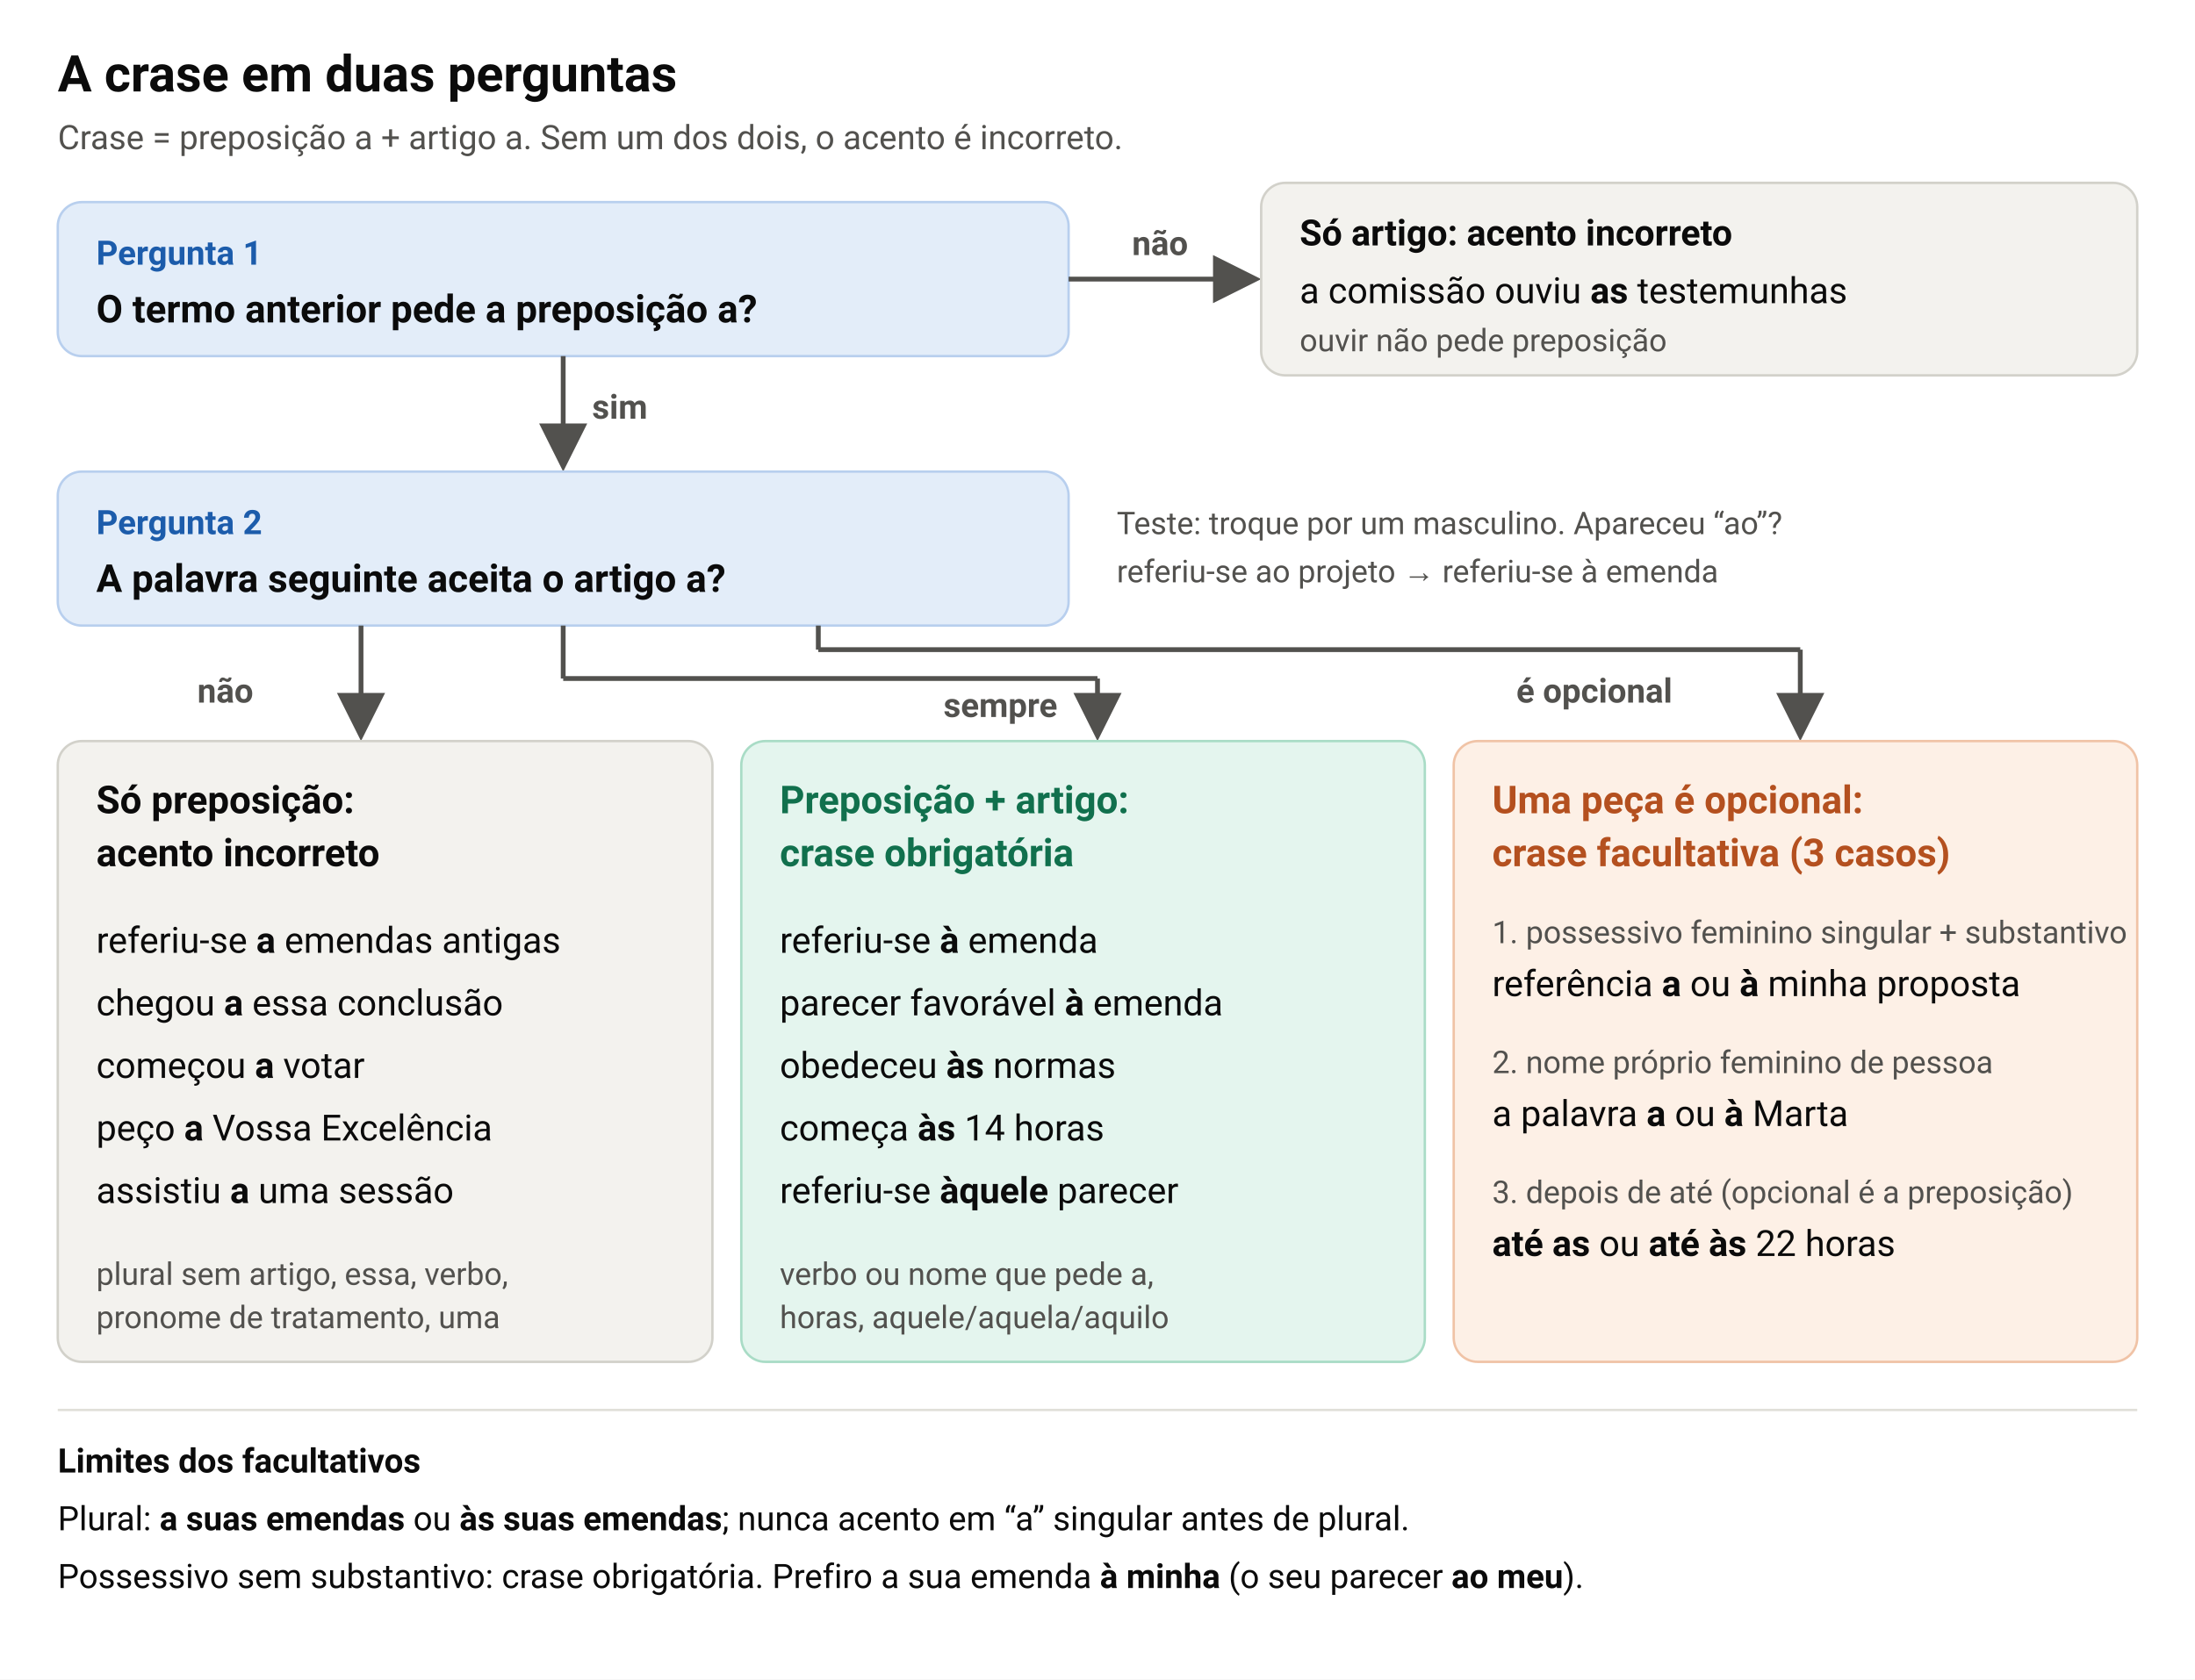
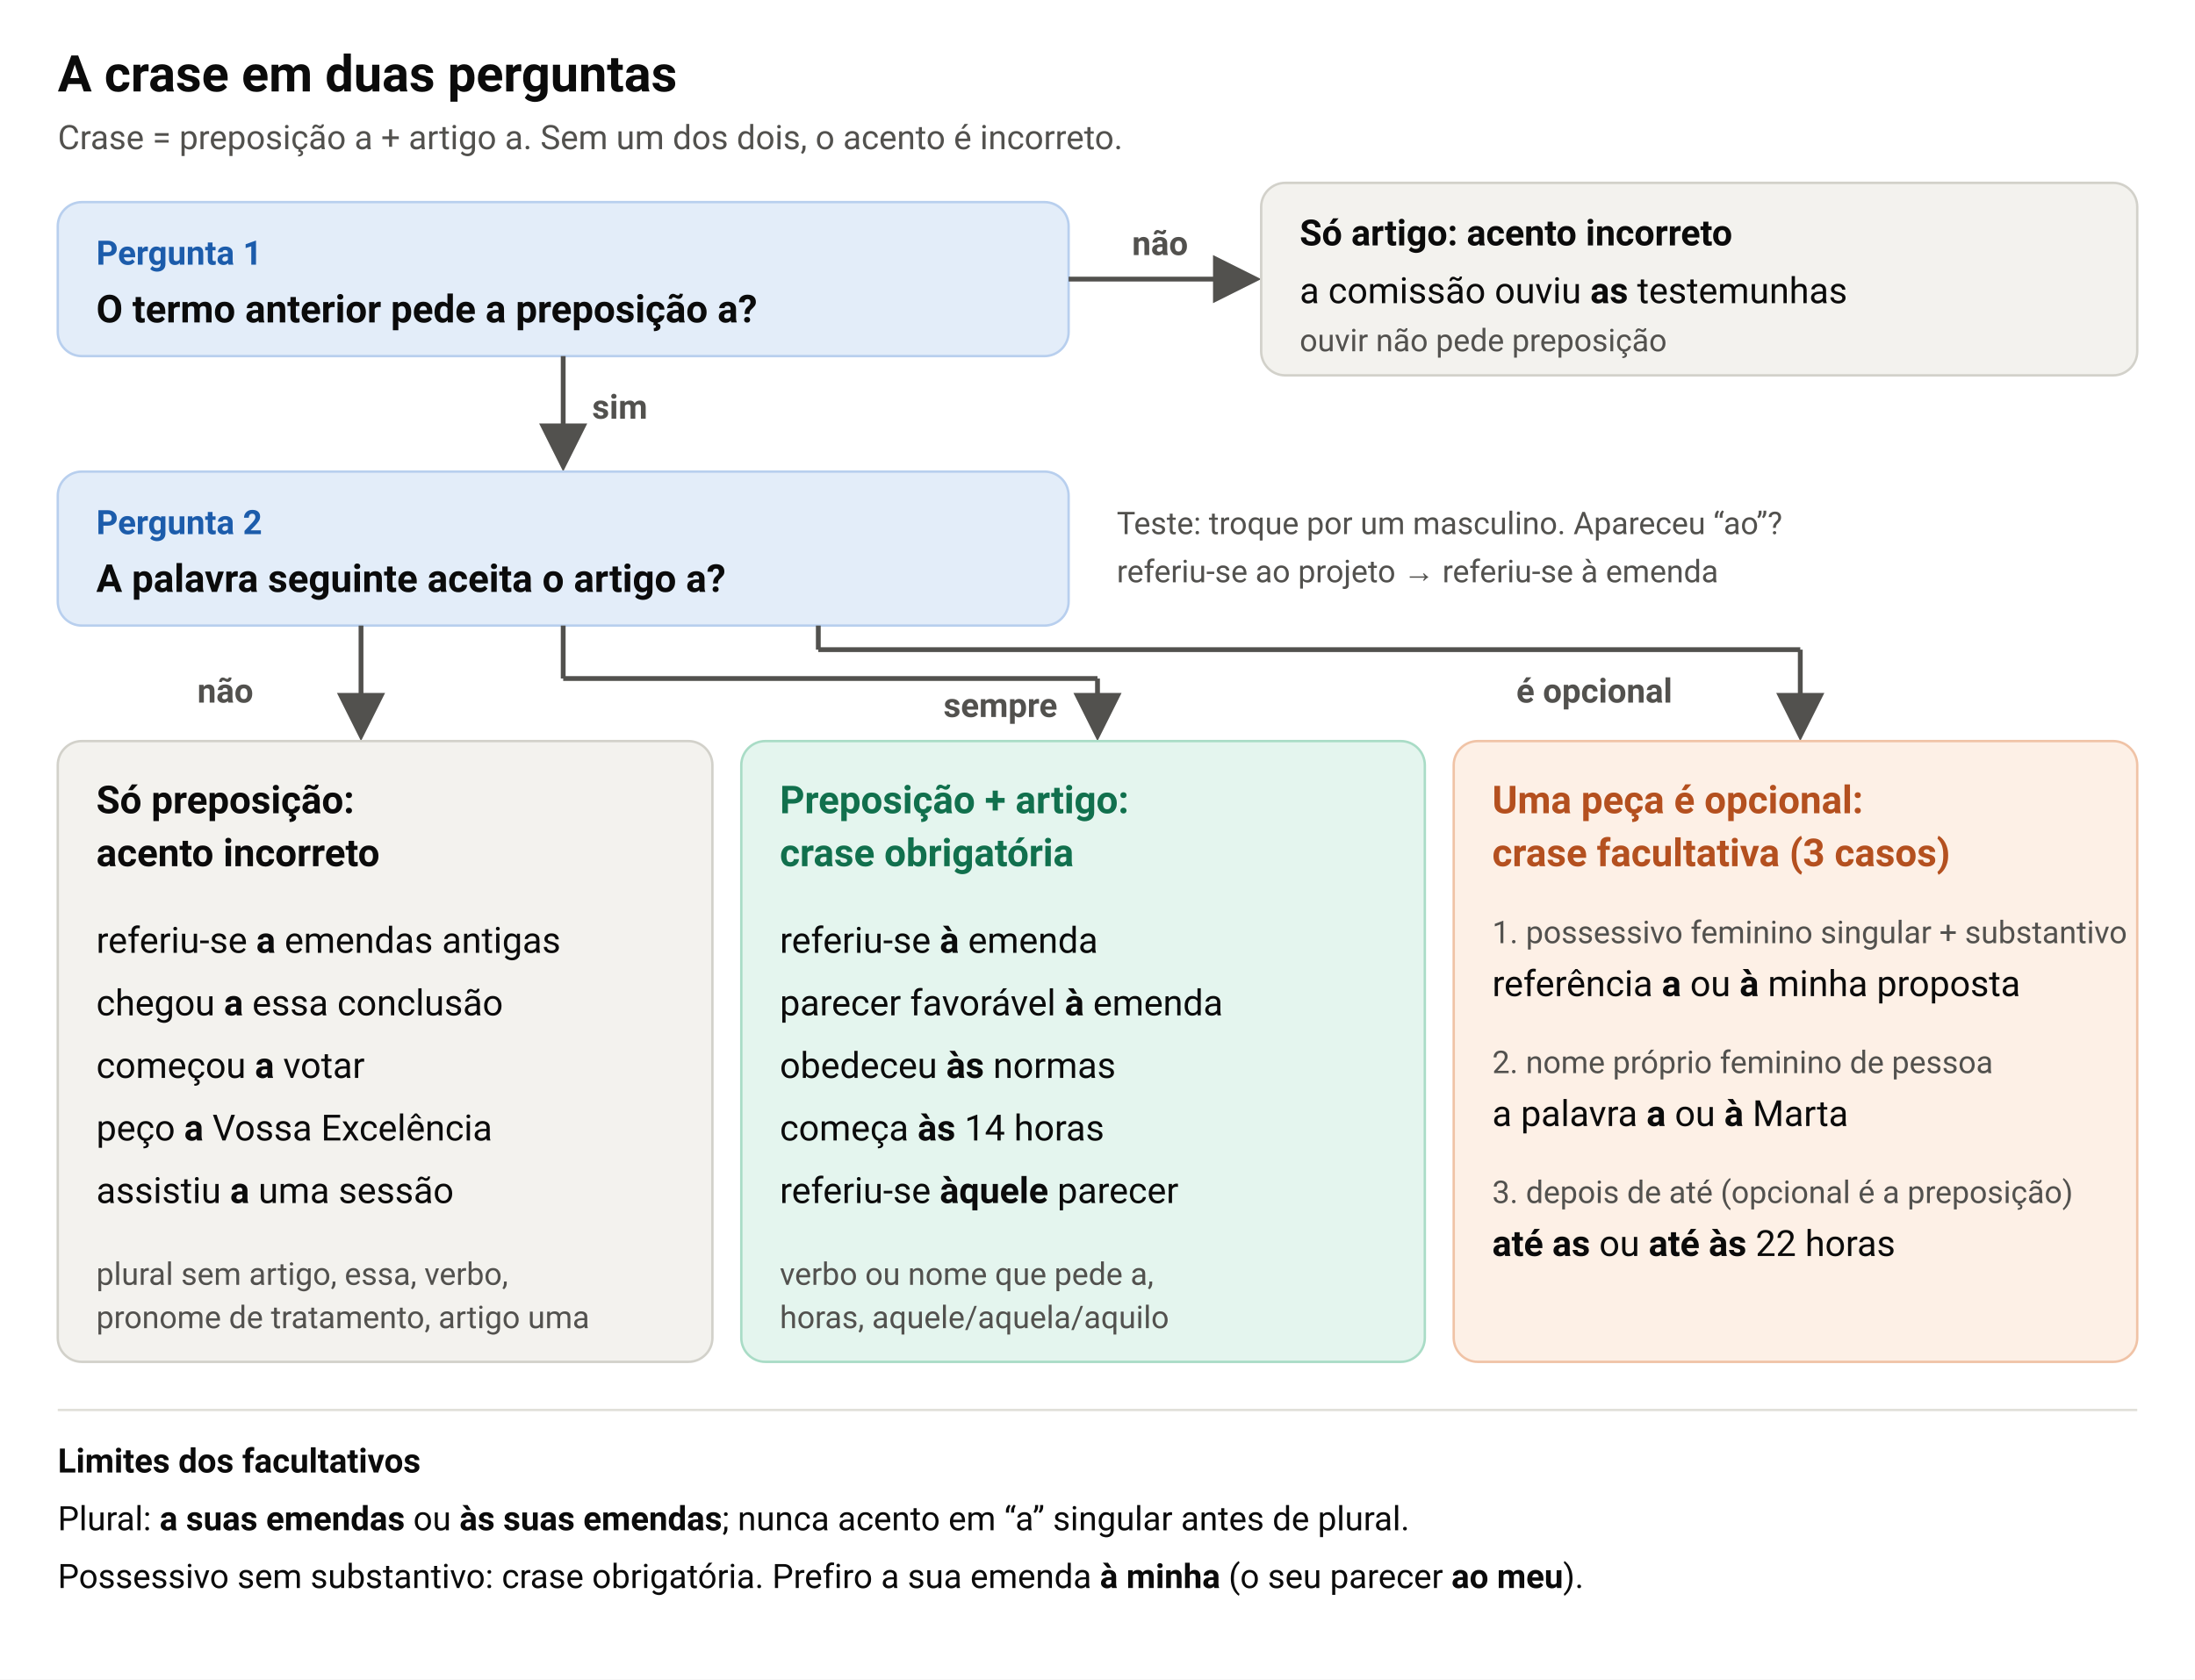
<svg xmlns="http://www.w3.org/2000/svg" width="912" height="698" viewBox="0 0 912 698" font-family="system-ui, -apple-system, 'Segoe UI', Roboto, 'Helvetica Neue', Arial, sans-serif">
  <defs>
    <marker id="seta" markerWidth="10" markerHeight="10" refX="8" refY="5" orient="auto">
      <path d="M0,0 L10,5 L0,10 z" fill="#52514e" />
    </marker>
  </defs>
  <rect width="912" height="698" fill="#ffffff" />
  <text x="24" y="38" font-size="21" font-weight="700" fill="#0b0b0b">A crase em duas perguntas</text>
  <text x="24" y="62" font-size="14" fill="#52514e">Crase = preposição a + artigo a. Sem um dos dois, o acento é incorreto.</text>
  <rect x="24" y="84" width="420" height="64" rx="10" fill="#e3edf9" stroke="#b8cfee" />
  <text x="40" y="110" font-size="14" font-weight="700" fill="#1c5cab">Pergunta 1</text>
  <text x="40" y="134" font-size="16" font-weight="700" fill="#0b0b0b">O termo anterior pede a preposição a?</text>
  <line x1="444" y1="116" x2="520" y2="116" stroke="#52514e" stroke-width="2" marker-end="url(#seta)" />
  <text x="482" y="106" font-size="14" font-weight="700" fill="#52514e" text-anchor="middle">não</text>
  <rect x="524" y="76" width="364" height="80" rx="10" fill="#f3f2ee" stroke="#d2d1ca" />
  <text x="540" y="102" font-size="15" font-weight="700" fill="#0b0b0b">Só artigo: acento incorreto</text>
  <text x="540" y="126" font-size="15" fill="#0b0b0b">a comissão ouviu <tspan font-weight="700">as</tspan> testemunhas</text>
  <text x="540" y="146" font-size="13" fill="#52514e">ouvir não pede preposição</text>
  <line x1="234" y1="148" x2="234" y2="192" stroke="#52514e" stroke-width="2" marker-end="url(#seta)" />
  <text x="246" y="174" font-size="14" font-weight="700" fill="#52514e">sim</text>
  <rect x="24" y="196" width="420" height="64" rx="10" fill="#e3edf9" stroke="#b8cfee" />
  <text x="40" y="222" font-size="14" font-weight="700" fill="#1c5cab">Pergunta 2</text>
  <text x="40" y="246" font-size="16" font-weight="700" fill="#0b0b0b">A palavra seguinte aceita o artigo a?</text>
  <text x="464" y="222" font-size="13" fill="#52514e">Teste: troque por um masculino. Apareceu “ao”?</text>
  <text x="464" y="242" font-size="13" fill="#52514e">referiu-se ao projeto → referiu-se à emenda</text>
  <line x1="150" y1="260" x2="150" y2="304" stroke="#52514e" stroke-width="2" marker-end="url(#seta)" />
  <line x1="234" y1="260" x2="234" y2="282" stroke="#52514e" stroke-width="2" />
  <line x1="234" y1="282" x2="456" y2="282" stroke="#52514e" stroke-width="2" />
  <line x1="456" y1="282" x2="456" y2="304" stroke="#52514e" stroke-width="2" marker-end="url(#seta)" />
  <line x1="340" y1="260" x2="340" y2="270" stroke="#52514e" stroke-width="2" />
  <line x1="340" y1="270" x2="748" y2="270" stroke="#52514e" stroke-width="2" />
  <line x1="748" y1="270" x2="748" y2="304" stroke="#52514e" stroke-width="2" marker-end="url(#seta)" />
  <text x="82" y="292" font-size="14" font-weight="700" fill="#52514e">não</text>
  <text x="392" y="298" font-size="14" font-weight="700" fill="#52514e">sempre</text>
  <text x="630" y="292" font-size="14" font-weight="700" fill="#52514e">é opcional</text>
  <g transform="translate(24 308)">
    <rect width="272" height="258" rx="10" fill="#f3f2ee" stroke="#d2d1ca" />
    <text x="16" y="30" font-size="16" font-weight="700" fill="#0b0b0b">Só preposição:</text>
    <text x="16" y="52" font-size="16" font-weight="700" fill="#0b0b0b">acento incorreto</text>
    <g font-size="15" fill="#0b0b0b">
      <text x="16" y="88">referiu-se <tspan font-weight="700">a</tspan> emendas antigas</text>
      <text x="16" y="114">chegou <tspan font-weight="700">a</tspan> essa conclusão</text>
      <text x="16" y="140">começou <tspan font-weight="700">a</tspan> votar</text>
      <text x="16" y="166">peço <tspan font-weight="700">a</tspan> Vossa Excelência</text>
      <text x="16" y="192">assistiu <tspan font-weight="700">a</tspan> uma sessão</text>
    </g>
    <text x="16" y="226" font-size="13" fill="#52514e">plural sem artigo, essa, verbo,</text>
-     <text x="16" y="244" font-size="13" fill="#52514e">pronome de tratamento, uma</text>
+     <text x="16" y="244" font-size="13" fill="#52514e">pronome de tratamento, artigo uma</text>
  </g>
  <g transform="translate(308 308)">
    <rect width="284" height="258" rx="10" fill="#e4f5ee" stroke="#a9dcc6" />
    <text x="16" y="30" font-size="16" font-weight="700" fill="#11704d">Preposição + artigo:</text>
    <text x="16" y="52" font-size="16" font-weight="700" fill="#11704d">crase obrigatória</text>
    <g font-size="15" fill="#0b0b0b">
      <text x="16" y="88">referiu-se <tspan font-weight="700">à</tspan> emenda</text>
      <text x="16" y="114">parecer favorável <tspan font-weight="700">à</tspan> emenda</text>
      <text x="16" y="140">obedeceu <tspan font-weight="700">às</tspan> normas</text>
      <text x="16" y="166">começa <tspan font-weight="700">às</tspan> 14 horas</text>
      <text x="16" y="192">referiu-se <tspan font-weight="700">àquele</tspan> parecer</text>
    </g>
    <text x="16" y="226" font-size="13" fill="#52514e">verbo ou nome que pede a,</text>
    <text x="16" y="244" font-size="13" fill="#52514e">horas, aquele/aquela/aquilo</text>
  </g>
  <g transform="translate(604 308)">
    <rect width="284" height="258" rx="10" fill="#fdf0e6" stroke="#f0c3a6" />
    <text x="16" y="30" font-size="16" font-weight="700" fill="#b4501f">Uma peça é opcional:</text>
    <text x="16" y="52" font-size="16" font-weight="700" fill="#b4501f">crase facultativa (3 casos)</text>
    <text x="16" y="84" font-size="13" fill="#52514e">1. possessivo feminino singular + substantivo</text>
    <text x="16" y="106" font-size="15" fill="#0b0b0b">referência <tspan font-weight="700">a</tspan> ou <tspan font-weight="700">à</tspan> minha proposta</text>
    <text x="16" y="138" font-size="13" fill="#52514e">2. nome próprio feminino de pessoa</text>
    <text x="16" y="160" font-size="15" fill="#0b0b0b">a palavra <tspan font-weight="700">a</tspan> ou <tspan font-weight="700">à</tspan> Marta</text>
    <text x="16" y="192" font-size="13" fill="#52514e">3. depois de até (opcional é a preposição)</text>
    <text x="16" y="214" font-size="15" fill="#0b0b0b">
      <tspan font-weight="700">até as</tspan> ou <tspan font-weight="700">até às</tspan> 22 horas</text>
  </g>
  <line x1="24" y1="586" x2="888" y2="586" stroke="#e1e0d9" />
  <text x="24" y="612" font-size="14" font-weight="700" fill="#0b0b0b">Limites dos facultativos</text>
  <text x="24" y="636" font-size="14" fill="#0b0b0b">Plural: <tspan font-weight="700">a suas emendas</tspan> ou <tspan font-weight="700">às suas emendas</tspan>; nunca acento em “a” singular antes de plural.</text>
  <text x="24" y="660" font-size="14" fill="#0b0b0b">Possessivo sem substantivo: crase obrigatória. Prefiro a sua emenda <tspan font-weight="700">à minha</tspan> (o seu parecer <tspan font-weight="700">ao meu</tspan>).</text>
</svg>
